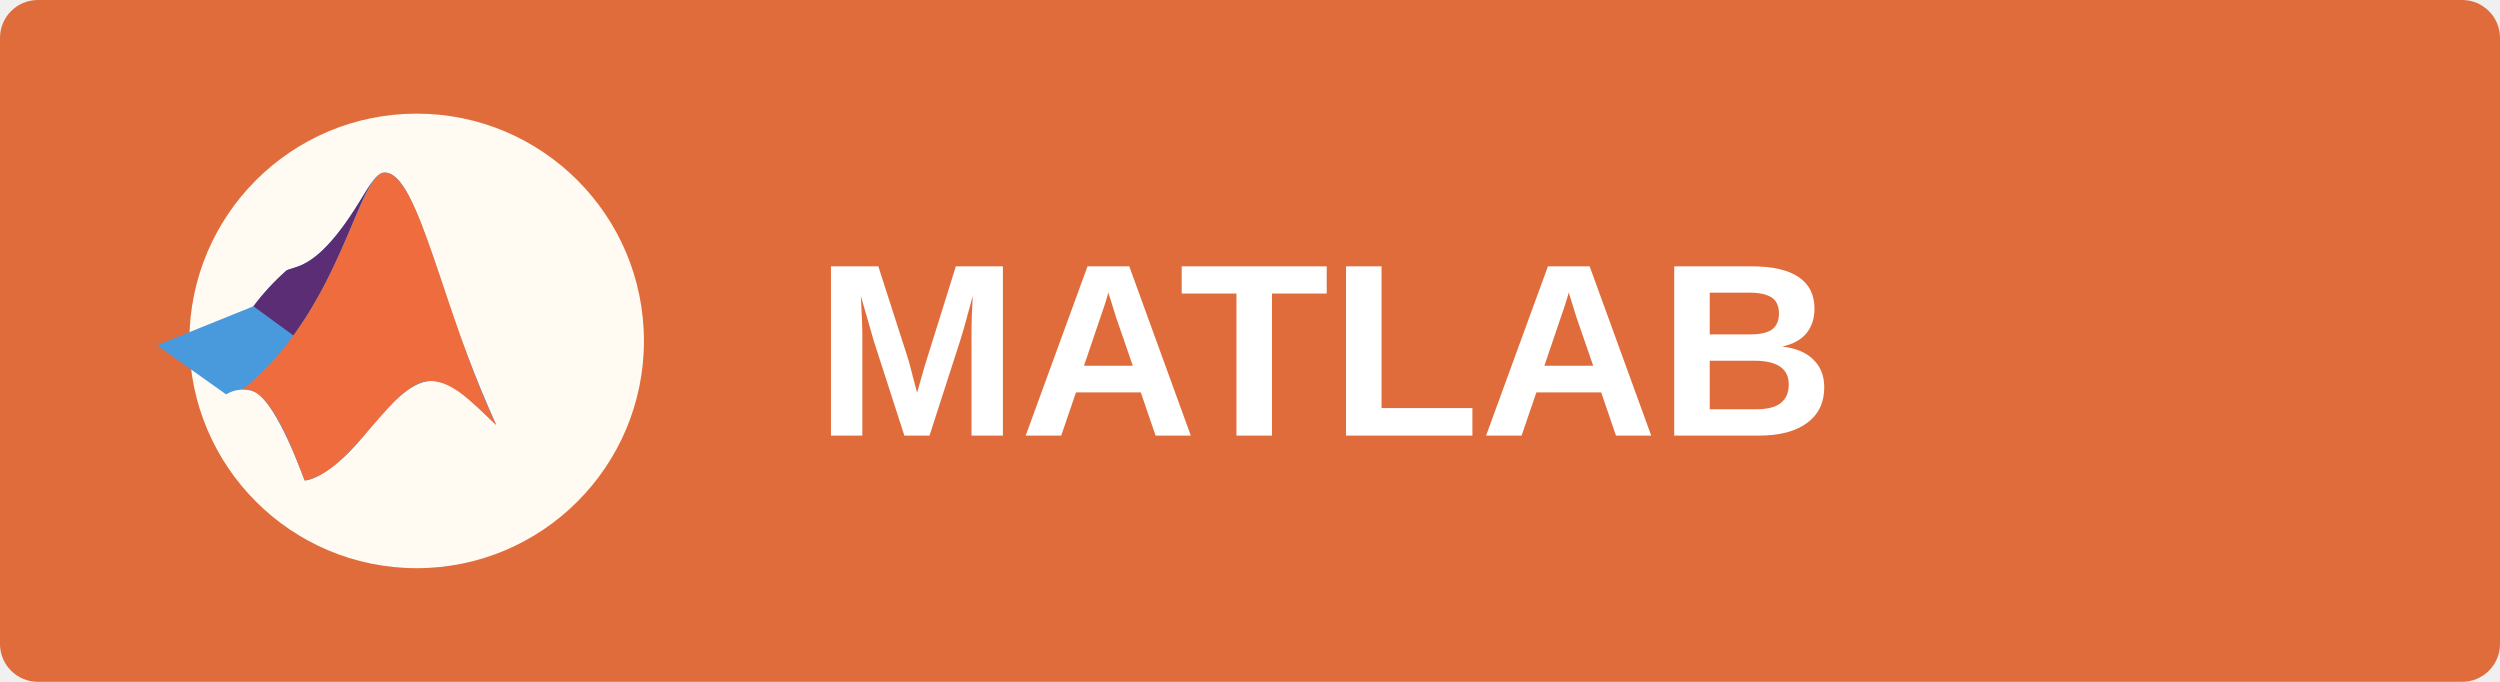
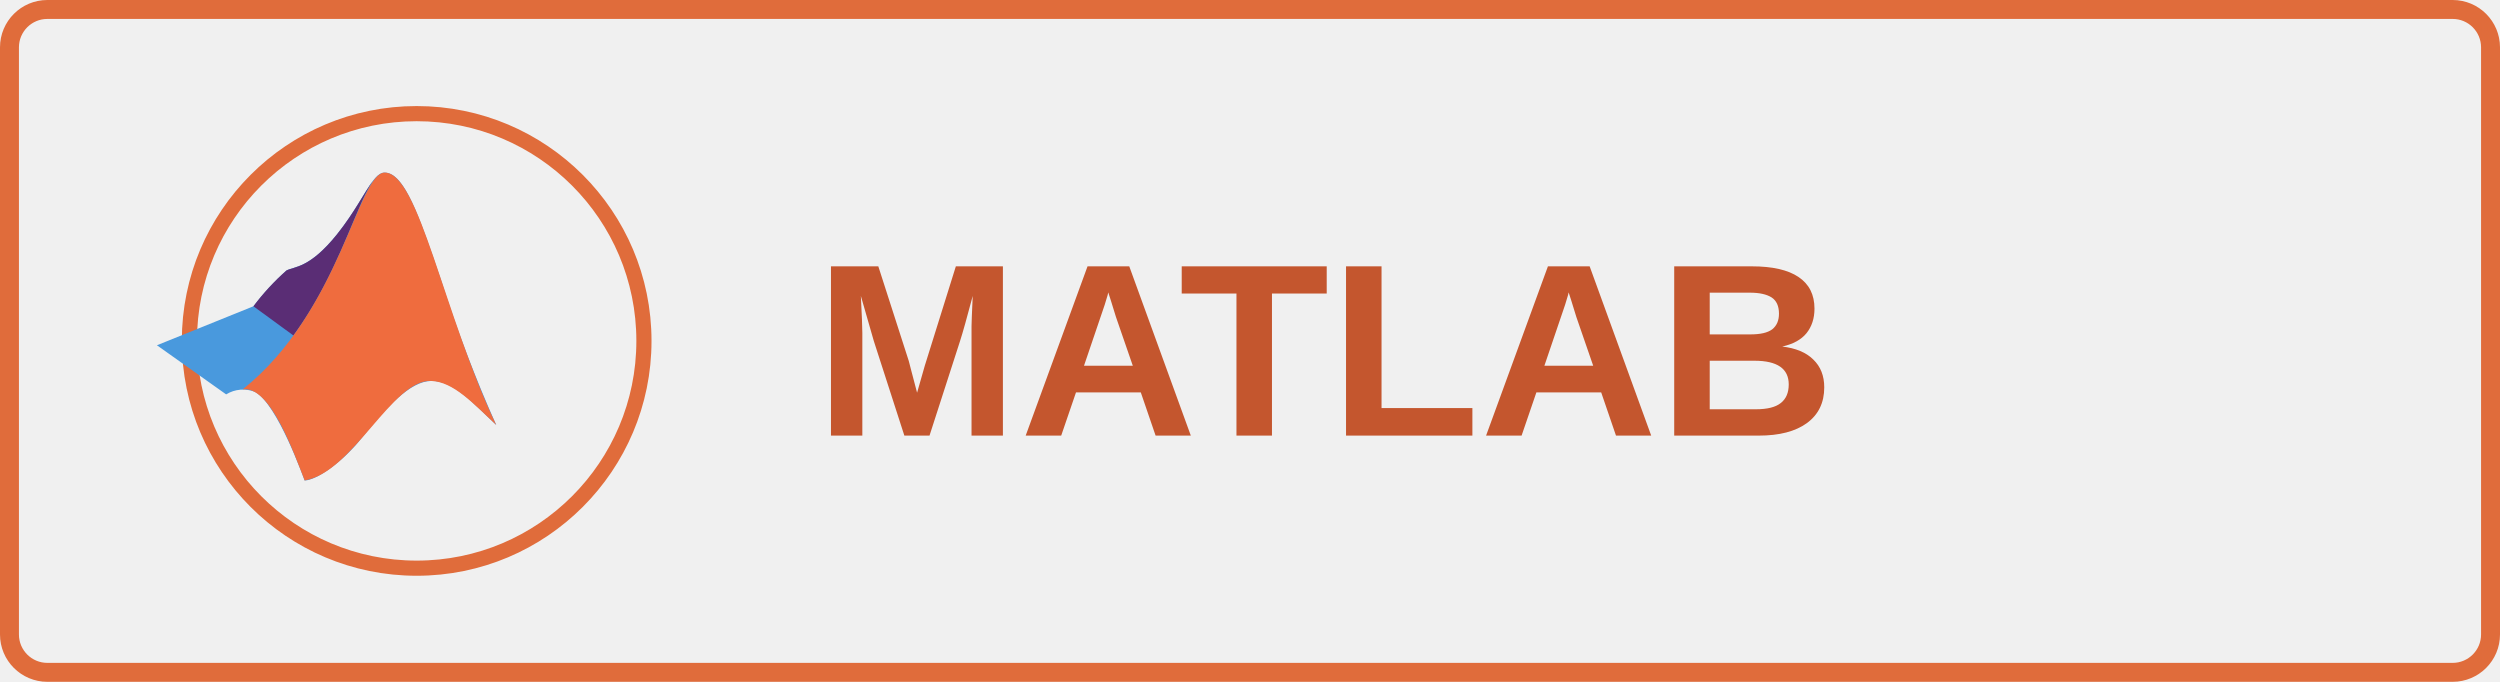
<svg xmlns="http://www.w3.org/2000/svg" viewBox="0 0 132 36" role="img" aria-label="MATLAB File Exchange">
-   <rect width="132" height="36" rx="2" fill="#e06c3b" />
-   <circle cx="22" cy="18" r="12" fill="#fffaf2" />
+   <rect x=".5" y=".5" width="131" height="35" rx="2" fill="none" stroke="#e06c3b" />
+   <circle cx="22" cy="18" r="12" fill="none" stroke="#e06c3b" stroke-width=".8" />
  <path d="M8 70.2l31.879-12.88a82.62 82.62 0 0110.883-11.8c2.636-1.399 7.597-.641 16.68-11.918 8.796-11 11.597-20.403 15.718-20.403 6.52 0 11.32 14.082 18.602 35.403A461.75 461.75 0 00120 96.48c-7.602-7.082-14.078-14.718-21.48-14.52-6.88.161-14.52 8.321-22.88 18.802C69 109.16 60.2 114.922 56.763 114.8c0 0-8.883-25.121-16.32-29.2a10.563 10.563 0 00-9.563.797L8 70.16z" transform="translate(7 7) scale(.16)" fill="#4999dd" />
  <path d="M79.2 16.078c-2.68 3.602-5.92 10.203-11.76 17.524-9.082 11.277-14 10.52-16.68 11.918a78.673 78.673 0 00-10.882 11.8l13.2 9.64C64.28 51.68 70.28 35.122 74.96 24.399a54.649 54.649 0 014.238-8.32z" transform="translate(7 7) scale(.16)" fill="#5a2d75" />
  <path d="M83.2 13.2c-8.72 0-14.68 45.921-46.88 71.562 9.04-1.48 16.88 20.957 20.48 30.039 16-2.723 28.802-33.32 41.72-32.84 7.402.277 13.878 7.437 21.48 14.52C102.64 60 94.52 13.198 83.2 13.198z" transform="translate(7 7) scale(.16)" fill="#ef6c3e" />
-   <text x="43" y="23" fill="#fff" font-family="Arial, sans-serif" font-size="13" font-weight="700">MATLAB</text>
+   <text x="43" y="23" fill="#c4562e" font-family="Arial, sans-serif" font-size="13" font-weight="700">MATLAB</text>
</svg>
